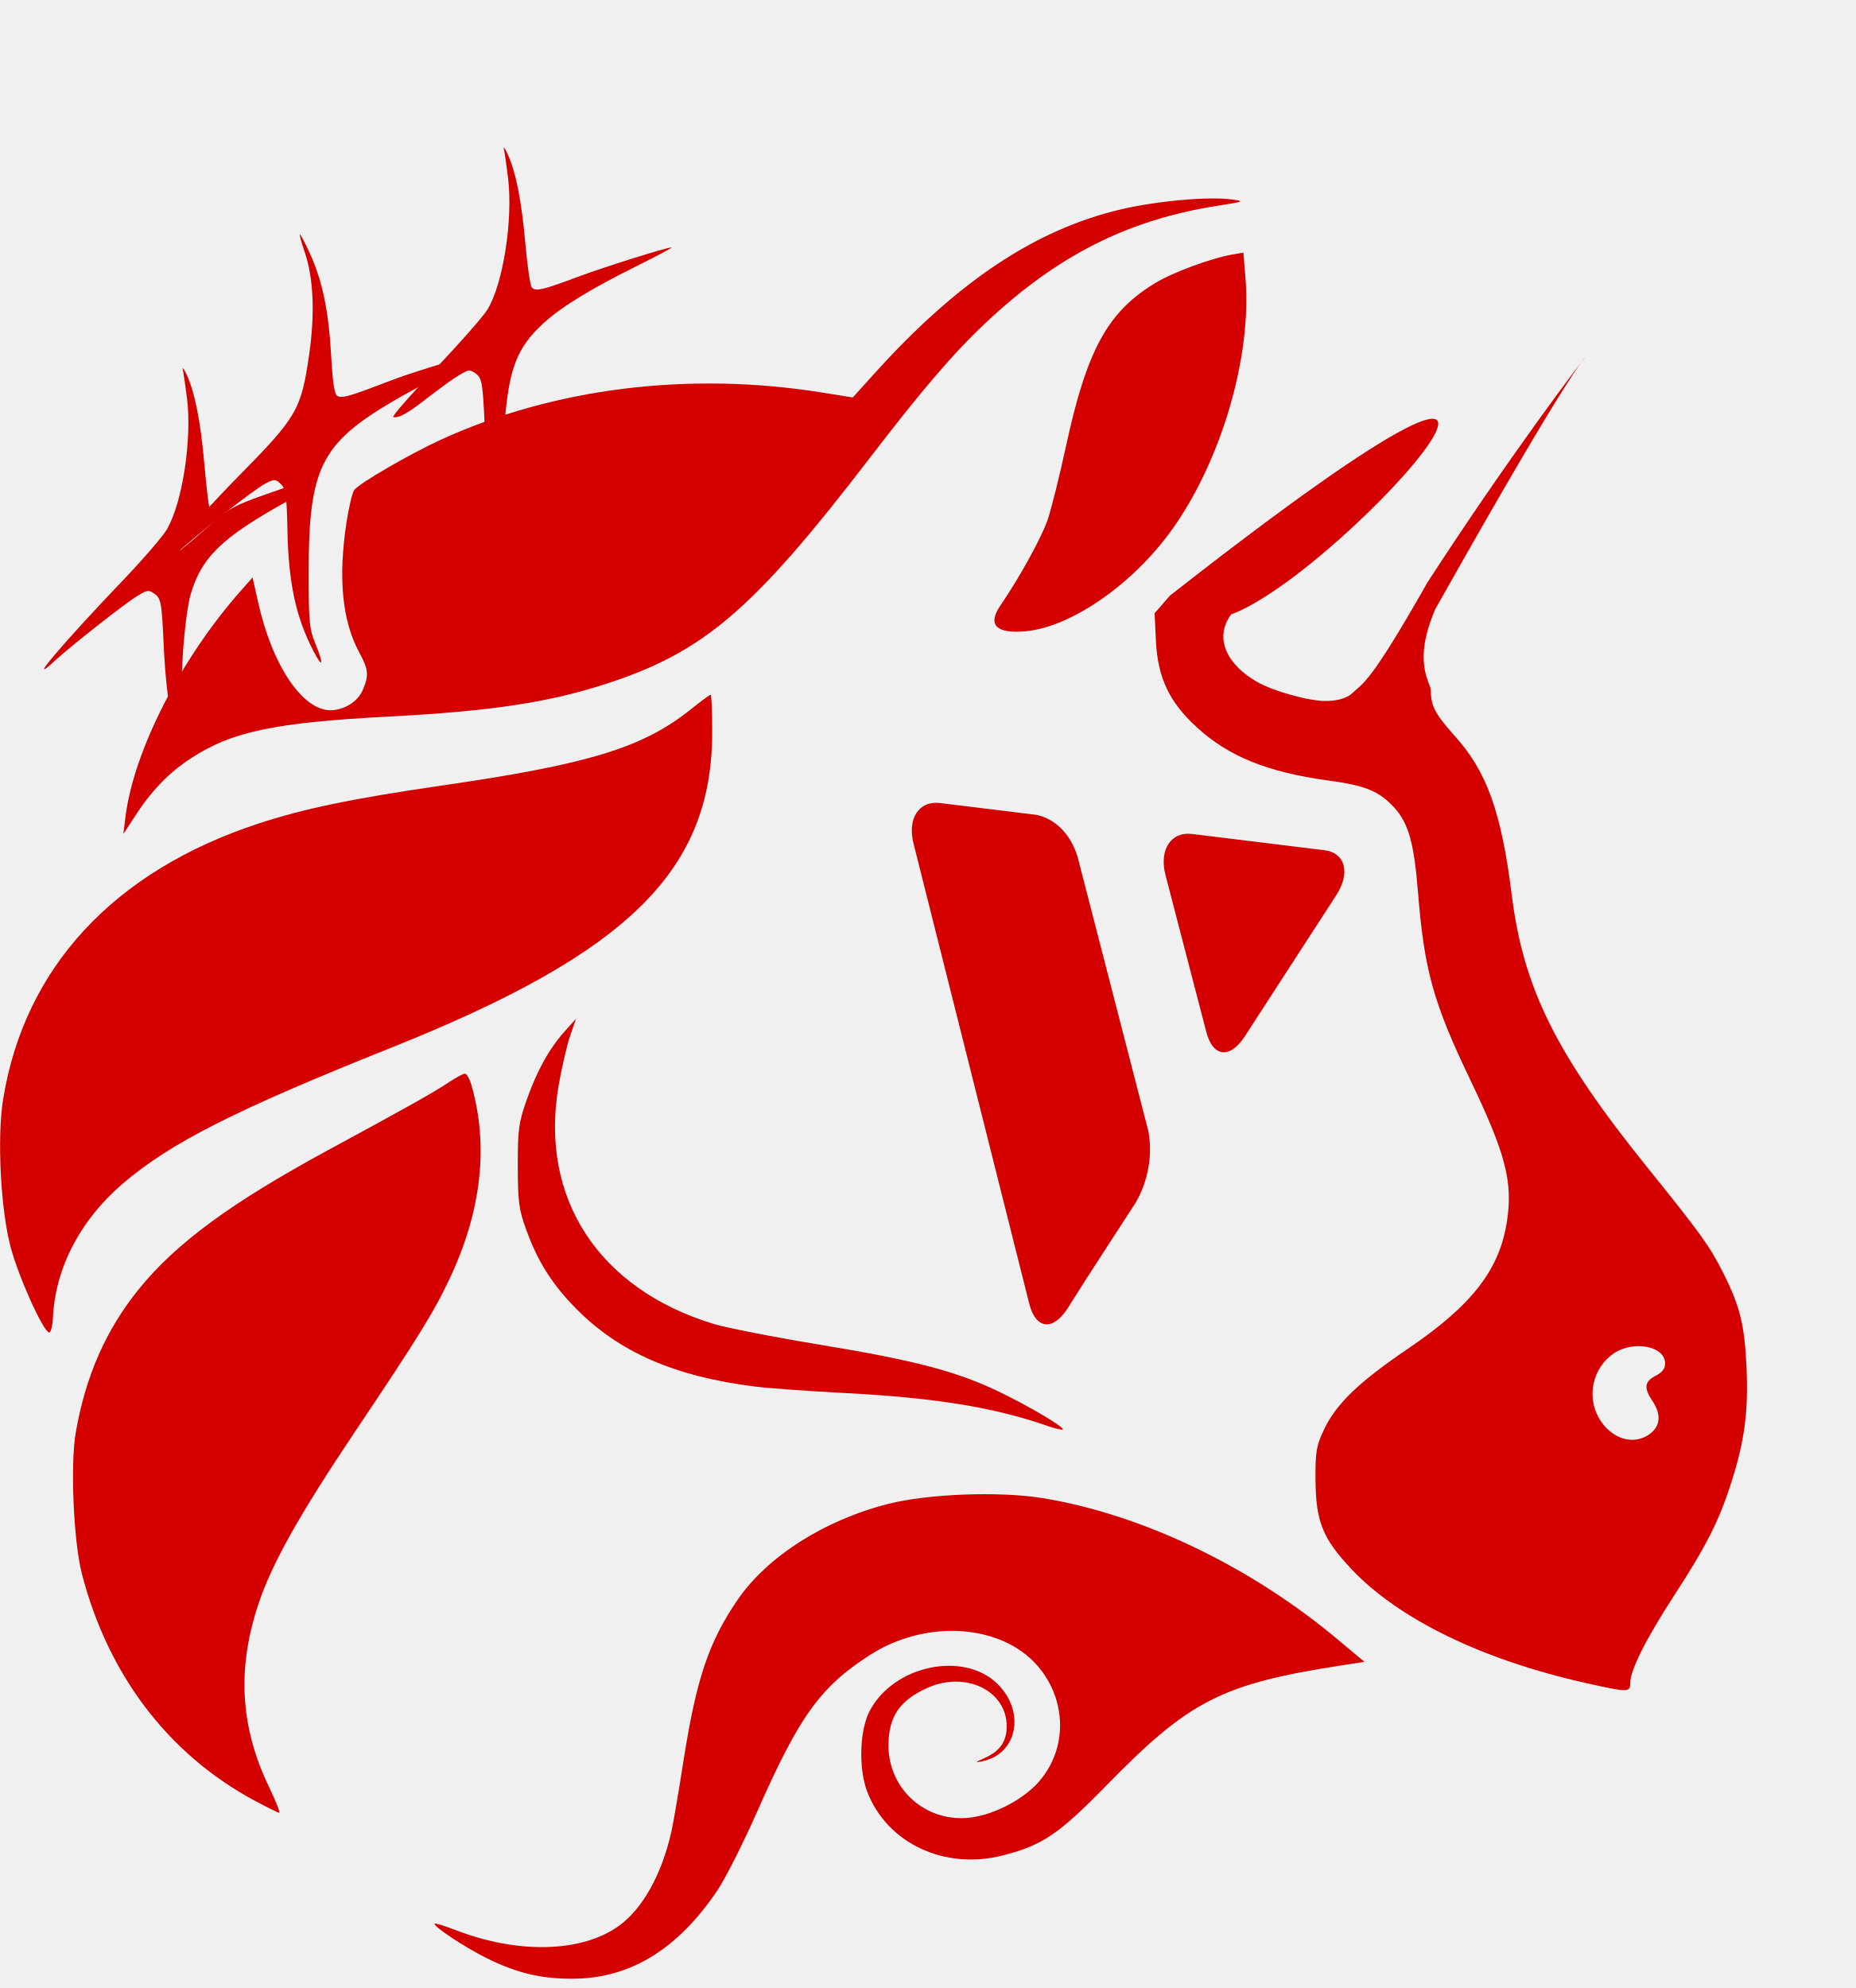
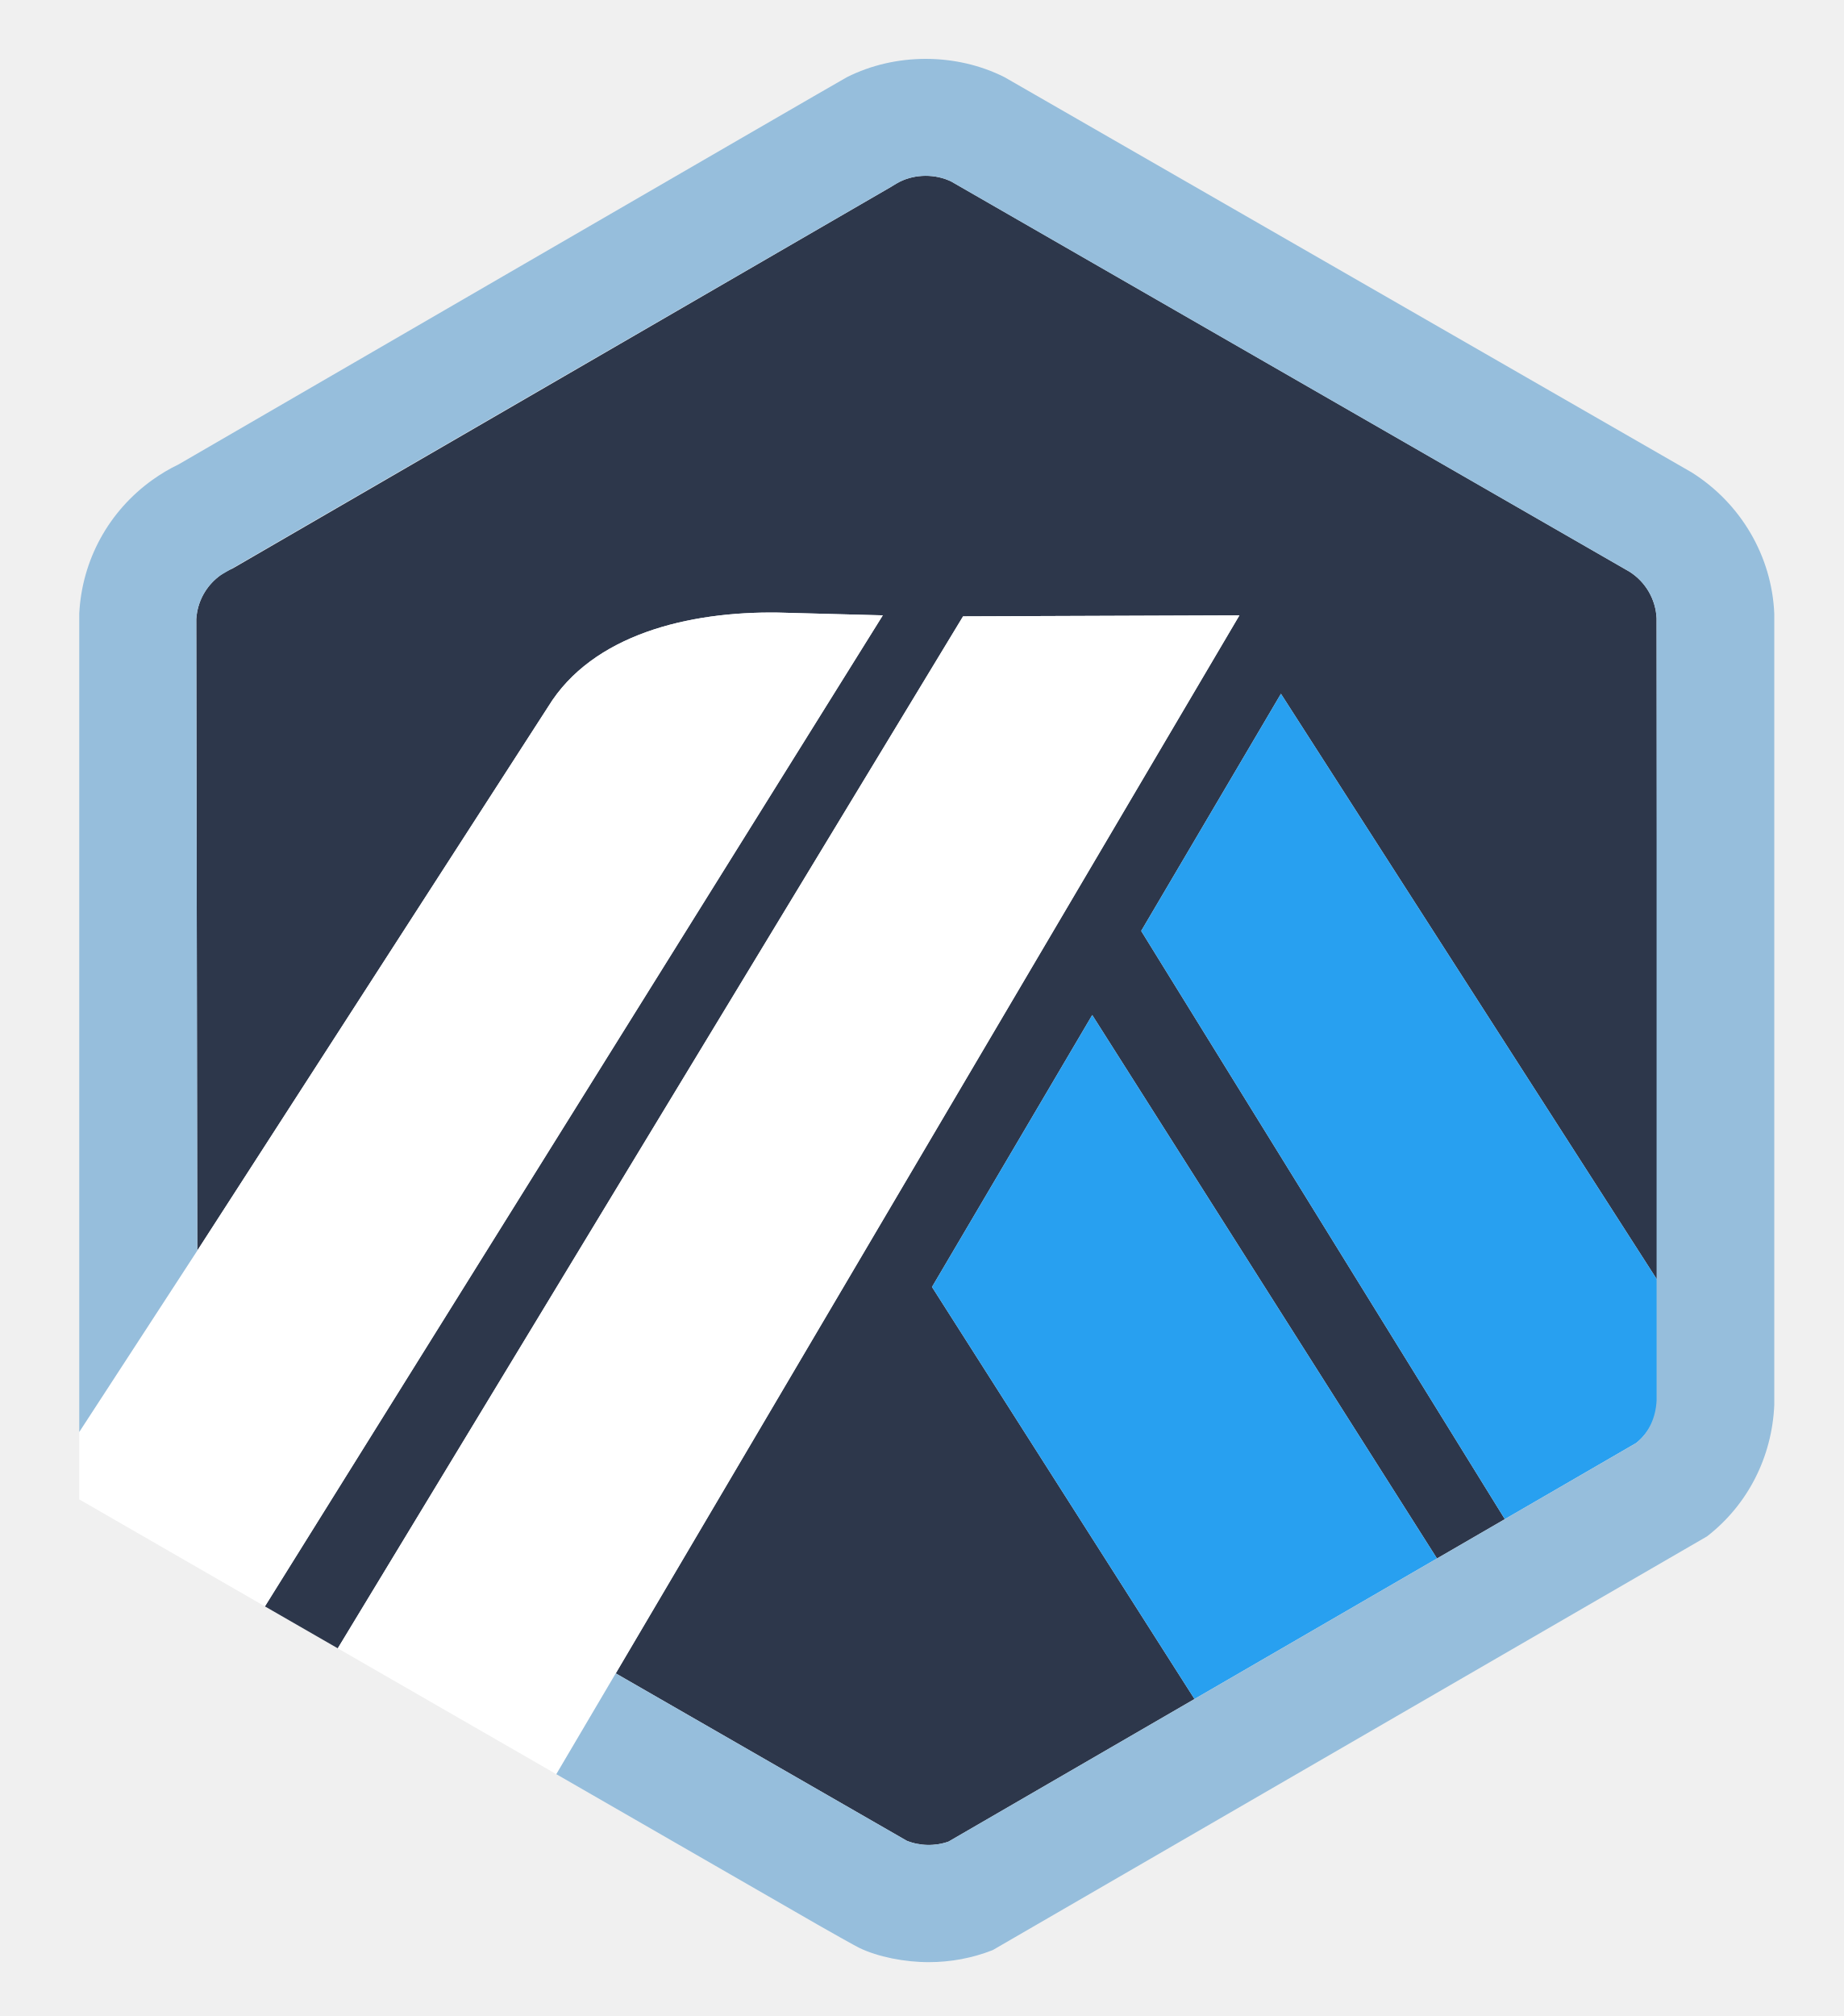
- <svg xmlns="http://www.w3.org/2000/svg" width="14" height="15" viewBox="0 0 14 15" fill="none" version="1.1" id="svg22">
-   <defs id="defs26" />
-   <g style="mix-blend-mode:darken;fill:#d40000;fill-opacity:1" id="g20" transform="matrix(-1,0,0,1,13.34776,0)">
-     <path d="M 4.152,1.551 C 3.964,1.522 3.956,1.519 4.045,1.506 4.214,1.48 4.615,1.515 4.891,1.58 5.535,1.732 6.121,2.122 6.747,2.815 l 0.166,0.184 0.238,-0.038 C 8.153,2.801 9.172,2.928 10.024,3.319 c 0.234,0.108 0.604,0.322 0.65,0.377 0.015,0.018 0.042,0.131 0.06,0.251 0.063,0.417 0.032,0.737 -0.097,0.976 -0.07,0.13 -0.074,0.171 -0.027,0.282 0.037,0.089 0.142,0.154 0.245,0.154 0.212,-2.9e-4 0.44,-0.341 0.545,-0.814 l 0.042,-0.188 0.083,0.094 c 0.456,0.513 0.814,1.214 0.876,1.712 l 0.016,0.13 -0.077,-0.118 C 12.211,5.972 12.078,5.833 11.908,5.722 11.602,5.521 11.279,5.452 10.422,5.407 9.648,5.367 9.21,5.301 8.776,5.16 8.037,4.921 7.665,4.602 6.787,3.458 6.397,2.949 6.157,2.668 5.917,2.442 5.372,1.927 4.837,1.657 4.152,1.551 Z" fill="#000000" id="path2" style="fill:#d40000;fill-opacity:1" />
-     <path d="m 10.849,2.686 c 0.019,-0.341 0.066,-0.565 0.159,-0.77 0.037,-0.081 0.072,-0.148 0.077,-0.148 0.005,0 -0.011,0.06 -0.036,0.133 -0.068,0.199 -0.079,0.471 -0.032,0.788 0.059,0.402 0.093,0.46 0.521,0.894 0.201,0.204 0.434,0.461 0.518,0.571 L 12.211,4.356 12.057,4.212 C 11.869,4.037 11.436,3.695 11.341,3.646 11.277,3.614 11.267,3.614 11.228,3.653 11.191,3.689 11.184,3.743 11.179,3.999 11.171,4.398 11.116,4.654 10.984,4.91 10.913,5.048 10.902,5.019 10.966,4.862 11.014,4.746 11.019,4.694 11.019,4.308 11.018,3.533 10.925,3.346 10.382,3.027 10.245,2.946 10.018,2.829 9.878,2.768 9.739,2.706 9.628,2.652 9.632,2.648 c 0.015,-0.015 0.545,0.138 0.758,0.22 0.317,0.121 0.369,0.137 0.408,0.122 0.026,-0.01 0.038,-0.085 0.051,-0.304 z" fill="#000000" id="path4" style="fill:#d40000;fill-opacity:1" />
-     <path d="M 4.517,4.013 C 4.136,3.491 3.899,2.69 3.951,2.091 L 3.966,1.906 4.053,1.921 C 4.217,1.951 4.498,2.055 4.63,2.135 4.991,2.353 5.148,2.64 5.307,3.378 5.354,3.594 5.415,3.839 5.443,3.922 5.488,4.055 5.66,4.366 5.799,4.568 5.899,4.714 5.833,4.783 5.611,4.763 5.272,4.733 4.813,4.418 4.517,4.013 Z" fill="#000000" id="path6" style="fill:#d40000;fill-opacity:1" />
-     <path d="M 10.386,7.901 C 8.602,7.187 7.974,6.567 7.974,5.522 c 0,-0.154 0.005,-0.28 0.012,-0.28 0.006,0 0.076,0.051 0.153,0.113 0.362,0.288 0.767,0.412 1.888,0.574 0.66,0.096 1.031,0.173 1.374,0.286 1.089,0.359 1.763,1.087 1.923,2.079 0.047,0.288 0.019,0.829 -0.056,1.114 -0.06,0.225 -0.242,0.631 -0.29,0.646 -0.013,0.004 -0.026,-0.047 -0.03,-0.116 C 12.93,9.566 12.74,9.203 12.422,8.931 12.06,8.622 11.575,8.376 10.386,7.901 Z" fill="#000000" id="path8" style="fill:#d40000;fill-opacity:1" />
-     <path d="M 9.134,8.197 C 9.111,8.065 9.073,7.896 9.048,7.822 L 9.002,7.687 9.087,7.782 C 9.204,7.912 9.296,8.079 9.375,8.302 9.434,8.472 9.441,8.522 9.441,8.798 9.44,9.069 9.433,9.126 9.377,9.279 9.29,9.52 9.182,9.69 9.001,9.874 8.675,10.204 8.256,10.386 7.651,10.462 7.546,10.475 7.24,10.497 6.971,10.511 6.292,10.546 5.845,10.619 5.444,10.759 5.386,10.779 5.335,10.791 5.329,10.786 5.313,10.77 5.587,10.608 5.812,10.5 6.13,10.347 6.447,10.264 7.157,10.147 7.508,10.089 7.87,10.018 7.962,9.99 8.83,9.726 9.277,9.043 9.134,8.197 Z" fill="#000000" id="path10" style="fill:#d40000;fill-opacity:1" />
-     <path d="M 9.952,9.641 C 9.715,9.135 9.66,8.646 9.79,8.19 9.804,8.141 9.826,8.101 9.84,8.101 c 0.013,0 0.069,0.03 0.124,0.067 0.109,0.073 0.328,0.196 0.912,0.512 0.728,0.395 1.144,0.7 1.426,1.049 0.247,0.306 0.4,0.654 0.474,1.079 0.042,0.24 0.017,0.819 -0.045,1.062 -0.196,0.764 -0.651,1.364 -1.3,1.714 -0.095,0.051 -0.18,0.093 -0.19,0.094 -0.009,2e-4 0.025,-0.087 0.077,-0.195 0.218,-0.454 0.243,-0.895 0.078,-1.386 C 11.295,11.796 11.089,11.429 10.673,10.808 10.189,10.087 10.071,9.895 9.952,9.641 Z" fill="#000000" id="path12" style="fill:#d40000;fill-opacity:1" />
-     <path d="m 3.25,12.374 c 0.662,-0.556 1.486,-0.95 2.236,-1.071 0.323,-0.052 0.862,-0.032 1.162,0.045 0.48,0.122 0.909,0.396 1.133,0.721 0.218,0.318 0.312,0.596 0.409,1.213 0.038,0.244 0.08,0.488 0.093,0.543 0.073,0.32 0.216,0.576 0.392,0.704 0.28,0.204 0.763,0.217 1.238,0.033 0.081,-0.031 0.151,-0.053 0.155,-0.048 0.017,0.017 -0.222,0.176 -0.391,0.26 C 9.451,14.886 9.271,14.93 9.031,14.93 8.596,14.93 8.235,14.71 7.934,14.262 7.874,14.173 7.741,13.909 7.637,13.674 7.319,12.953 7.162,12.733 6.793,12.493 6.471,12.283 6.056,12.246 5.744,12.398 c -0.41,0.2 -0.524,0.72 -0.231,1.05 0.117,0.131 0.334,0.244 0.512,0.266 0.333,0.041 0.619,-0.21 0.619,-0.544 0,-0.217 -0.084,-0.341 -0.295,-0.435 -0.288,-0.129 -0.598,0.022 -0.597,0.291 6.4e-4,0.115 0.051,0.187 0.167,0.239 0.074,0.033 0.076,0.036 0.015,0.024 C 5.671,13.233 5.609,12.916 5.821,12.706 6.077,12.454 6.605,12.565 6.786,12.91 6.862,13.055 6.871,13.343 6.805,13.517 6.656,13.907 6.223,14.112 5.783,14 5.484,13.924 5.362,13.842 5.001,13.473 4.374,12.831 4.131,12.706 3.227,12.566 L 3.053,12.539 Z" fill="#000000" id="path14" style="fill:#d40000;fill-opacity:1" />
-     <path fill-rule="evenodd" clip-rule="evenodd" d="M 4.059,4.636 C 4.191,4.818 4.087,5.018 3.861,5.146 3.735,5.217 3.475,5.289 3.346,5.289 3.199,5.289 3.148,5.233 3.148,5.233 3.063,5.153 3.015,5.167 2.578,4.396 1.972,3.46 1.41,2.72 1.396,2.707 1.364,2.677 1.419,2.642 2.517,4.594 2.694,5.001 2.552,5.15 2.552,5.208 2.552,5.326 2.519,5.388 2.373,5.551 2.129,5.821 2.02,6.125 1.941,6.754 1.853,7.459 1.605,7.957 0.917,8.81 0.515,9.309 0.449,9.4 0.347,9.602 0.219,9.855 0.184,9.997 0.17,10.316 c -0.015,0.338 0.014,0.557 0.118,0.88 0.091,0.283 0.186,0.47 0.429,0.844 0.21,0.323 0.33,0.562 0.33,0.656 0,0.075 0.014,0.075 0.339,0.002 0.777,-0.174 1.408,-0.481 1.763,-0.857 0.22,-0.233 0.271,-0.361 0.273,-0.68 C 3.423,10.953 3.416,10.909 3.359,10.789 3.267,10.594 3.099,10.431 2.728,10.179 2.243,9.85 2.035,9.584 1.978,9.219 1.931,8.919 1.986,8.708 2.254,8.148 2.532,7.569 2.601,7.322 2.648,6.739 2.678,6.362 2.719,6.213 2.828,6.093 2.942,5.969 3.044,5.927 3.326,5.889 3.785,5.826 4.077,5.708 4.317,5.488 4.525,5.298 4.612,5.114 4.626,4.837 L 4.636,4.627 4.519,4.493 C 0.788,1.57 3.195,4.318 4.059,4.636 Z M 1.284,10.699 C 1.379,10.531 1.328,10.316 1.169,10.21 1.018,10.111 0.784,10.158 0.784,10.287 c 0,0.04 0.022,0.068 0.072,0.094 0.084,0.043 0.09,0.091 0.024,0.189 -0.067,0.1 -0.061,0.187 0.015,0.246 0.123,0.096 0.297,0.043 0.389,-0.117 z" fill="#000000" id="path16" style="fill:#d40000;fill-opacity:1" />
+ <svg xmlns="http://www.w3.org/2000/svg" version="1.1" viewBox="0 0 470.287 514.251" enable-background="new 0 0 470.287 514.251" xml:space="preserve">
+   <g id="Background">
+ </g>
+   <g id="Logos_and_symbols">
+     <g id="SYMBOL_VER_3">
+ 	</g>
+     <g id="SYMBOL_VER_3_3_">
+ 	</g>
+     <g id="SYMBOL_VER_4">
+ 	</g>
+     <g id="SYMBOL_VER_4_1_">
+       <g id="SYMBOL_VER_4_3_">
+ 		</g>
+     </g>
+     <g id="SYMBOL_VER_5_1_">
+ 	</g>
+     <g id="off_2_1_">
+ 	</g>
+     <g id="VER_3_1_">
+       <g id="SYMBOL_VER_2_1_">
+ 		</g>
+     </g>
+     <g id="VER_3">
+       <g id="SYMBOL_VER_2">
+ 		</g>
+     </g>
+     <g id="off_2">
+ 	</g>
+     <g id="SYMBOL_VER_5">
+ 	</g>
+     <g id="SYMBOL_VER_1">
+ 	</g>
+     <g id="SYMBOL_VER_1_1_">
+ 	</g>
+     <g id="SYMBOL_VER_1-1_3_">
+ 	</g>
+     <g id="SYMBOL_VER_1-1_2_">
+ 	</g>
+     <g id="SYMBOL_VER_1-1">
+ 	</g>
+     <g id="SYMBOL_VER_1-1_1_">
+       <g id="_x31_-3">
+ 		</g>
+       <g id="Symbol_-_Original_14_">
+         <path fill="#2D374B" d="M291.134,237.469l35.654-60.5l96.103,149.684l0.046,28.727l-0.313-197.672     c-0.228-4.832-2.794-9.252-6.887-11.859L242.715,46.324c-4.045-1.99-9.18-1.967-13.22,0.063c-0.546,0.272-1.06,0.57-1.548,0.895     l-0.604,0.379L59.399,144.983l-0.651,0.296c-0.838,0.385-1.686,0.875-2.48,1.444c-3.185,2.283-5.299,5.66-5.983,9.448     c-0.103,0.574-0.179,1.158-0.214,1.749l0.264,161.083l89.515-138.745c11.271-18.397,35.825-24.323,58.62-24.001l26.753,0.706     L67.588,409.765l18.582,10.697L245.692,157.22l70.51-0.256L157.091,426.849l66.306,38.138l7.922,4.556     c3.351,1.362,7.302,1.431,10.681,0.21l175.453-101.678l-33.544,19.438L291.134,237.469z M304.736,433.395l-66.969-105.108     l40.881-69.371l87.952,138.628L304.736,433.395z" />
+         <polygon fill="#28A0F0" points="237.768,328.286 304.736,433.395 366.601,397.543 278.648,258.915    " />
+         <path fill="#28A0F0" d="M422.937,355.379l-0.046-28.727l-96.103-149.684l-35.654,60.5l92.774,150.043l33.544-19.438     c3.29-2.673,5.281-6.594,5.49-10.825L422.937,355.379z" />
+         <path fill="#FFFFFF" d="M20.219,382.469l47.369,27.296l157.634-252.801l-26.753-0.706c-22.795-0.322-47.35,5.604-58.62,24.001     L50.334,319.004l-30.115,46.271V382.469z" />
+         <polygon fill="#FFFFFF" points="316.202,156.964 245.692,157.22 86.17,420.462 141.928,452.565 157.091,426.849    " />
+         <path fill="#96BEDC" d="M452.65,156.601c-0.59-14.746-8.574-28.245-21.08-36.104L256.28,19.692     c-12.371-6.229-27.825-6.237-40.218-0.004c-1.465,0.739-170.465,98.752-170.465,98.752c-2.339,1.122-4.592,2.458-6.711,3.975     c-11.164,8.001-17.969,20.435-18.668,34.095v208.765l30.115-46.271L50.07,157.921c0.035-0.589,0.109-1.169,0.214-1.741     c0.681-3.79,2.797-7.171,5.983-9.456c0.795-0.569,172.682-100.064,173.228-100.337c4.04-2.029,9.175-2.053,13.22-0.063     l173.022,99.523c4.093,2.607,6.659,7.027,6.887,11.859v199.542c-0.209,4.231-1.882,8.152-5.172,10.825l-33.544,19.438     l-17.308,10.031l-61.864,35.852l-62.737,36.357c-3.379,1.221-7.33,1.152-10.681-0.21l-74.228-42.693l-15.163,25.717     l66.706,38.406c2.206,1.255,4.171,2.367,5.784,3.272c2.497,1.4,4.199,2.337,4.8,2.629c4.741,2.303,11.563,3.643,17.71,3.643     c5.636,0,11.132-1.035,16.332-3.072l182.225-105.531c10.459-8.104,16.612-20.325,17.166-33.564V156.601z" />
+       </g>
+       <g id="Symbol_-_Original_13_">
+ 		</g>
+       <g id="Symbol_-_Original_6_">
+ 		</g>
+       <g id="Symbol_-_Original_4_">
+ 		</g>
+       <g id="One_color_version_-_White_3_">
+         <g id="Symbol_-_Original_15_">
+ 			</g>
+       </g>
+       <g id="One_color_version_-_White">
+         <g id="Symbol_-_Original">
+ 			</g>
+       </g>
+       <g id="Symbol_-_Monochromatic_3_">
+         <g id="_x33__7_">
+ 			</g>
+       </g>
+       <g id="Symbol_-_Monochromatic">
+         <g id="_x33__3_">
+ 			</g>
+       </g>
+       <g id="_x33__2_">
+ 		</g>
+       <g id="_x33__1_">
+ 		</g>
+       <g id="_x33_">
+ 		</g>
+       <g id="Symbol_-_Original_10_">
+ 		</g>
+       <g id="Symbol_-_Original_1_">
+ 		</g>
+       <g id="Symbol_-_Original_2_">
+ 		</g>
+       <g id="_x34__1_">
+ 		</g>
+       <g id="Symbol_-_Monochromatic_2_">
+         <g id="_x33__6_">
+ 			</g>
+       </g>
+       <g id="One_color_version_-_White_2_">
+         <g id="Symbol_-_Original_11_">
+ 			</g>
+       </g>
+       <g id="Symbol_-_Original_5_">
+         <g id="Symbol_-_Original_12_">
+ 			</g>
+       </g>
+       <g id="One_color_version_-_White_1_">
+         <g id="Symbol_-_Original_9_">
+ 			</g>
+       </g>
+     </g>
+     <g id="SYMBOL_VER_1_2_">
+       <g id="SYMBOL_VER_2_4_">
+ 		</g>
+       <g id="SYMBOL_VER_2-1-1_1_">
+ 		</g>
+       <g id="SYMBOL_VER_2-2-1_1_">
+ 		</g>
+       <g id="SYMBOL_VER_2-3-1_4_">
+ 		</g>
+       <g id="New_Symbol_1_">
+         <g id="SYMBOL_VER_2-3-1_3_">
+ 			</g>
+       </g>
+       <g id="New_Symbol">
+         <g id="SYMBOL_VER_2-3-1_1_">
+ 			</g>
+       </g>
+     </g>
+     <g id="SYMBOL_VER_2_2_">
+ 	</g>
+     <g id="SYMBOL_VER_4_2_">
+ 	</g>
+     <g id="SYMBOL_VER_3_2_">
+ 	</g>
+     <g id="SYMBOL_VER_3_1_">
+ 	</g>
+     <g id="SYMBOL_VER_1-1-1_1_">
+ 	</g>
+     <g id="SYMBOL_VER_1-1-1">
+ 	</g>
+     <g id="SYMBOL_VER_1-1-1_2_2_">
+ 	</g>
+     <g id="SYMBOL_VER_1-1-1_2">
+ 	</g>
+     <g id="SYMBOL_VER_1-1-1_2_1_">
+ 	</g>
+     <g id="Symbol_-_Original_7_">
+ 	</g>
+     <g id="Symbol_-_Original_8_">
+ 	</g>
+     <g id="SYMBOL_VER_2-1-1">
+ 	</g>
+     <g id="SYMBOL_VER_2-2-1">
+ 	</g>
+     <g id="SYMBOL_VER_2-3-1">
+ 	</g>
+     <g id="SYMBOL_VER_5-1_1_">
+ 	</g>
+     <g id="SYMBOL_VER_5-1">
+ 	</g>
+     <g id="SYMBOL_VER_5-2_1_">
+ 	</g>
+     <g id="SYMBOL_VER_5-2">
+ 	</g>
+     <g id="Symbol_-_Monochromatic_1_">
+       <g id="_x33__4_">
+ 		</g>
+     </g>
  </g>
-   <g style="fill:#d40000" transform="matrix(0.02843456,0.015408,-0.01537846,0.04329991,-0.6742119,-6.871518)" id="g916">
-     <path style="fill:#d40000;fill-opacity:1;stroke-width:0.543" class="st1" d="m 441.881,181.31 c 3.406,3.128 7.36,2.085 8.855,-2.335 l 9.213,-27.912 c 1.495,-4.421 -1.289,-6.971 -6.19,-5.679 l -30.742,8.107 c -4.845,1.278 -6.071,4.886 -2.721,8.028 z m -17.876,53.772 c 3.406,3.128 7.304,2.1 8.799,-2.32 l 2.014,-6.359 4.839,-14.68 c 1.044,-4.09 -0.024,-8.311 -2.879,-11.373 l -37.421,-34.474 c -3.305,-2.731 -7.911,-3.794 -12.485,-2.853 l -22.333,5.889 c -4.901,1.292 -6.139,4.851 -2.721,8.028 z" id="path914" />
-   </g>
-   <rect style="fill:#000000;fill-opacity:0" id="rect863" width="6.831" height="1.988" x="6.777" y="0.651" />
-   <rect style="fill:#000000;fill-opacity:0" id="rect865" width="2.982" height="1.88" x="10.319" y="0.398" />
-   <rect style="fill:#000000;fill-opacity:0;stroke-width:2.732" id="rect867" width="2.458" height="1.627" x="10.97" y="1.518" />
-   <rect style="fill:#000000;fill-opacity:0" id="rect871" width="2.024" height="3.578" x="4.572" y="2.892" />
-   <rect style="fill:#000000;fill-opacity:0" id="rect873" width="3.054" height="1.211" x="4.373" y="0.416" />
-   <path style="fill:#000000;fill-opacity:0;stroke-width:0.018" d="m 12.114,12.723 c -0.03,-0.008 -0.131,-0.033 -0.226,-0.055 -0.532,-0.125 -1.04,-0.338 -1.382,-0.582 -0.213,-0.151 -0.423,-0.374 -0.5,-0.53 -0.061,-0.125 -0.061,-0.125 -0.061,-0.387 0,-0.263 4.6e-6,-0.263 0.062,-0.389 0.081,-0.164 0.247,-0.328 0.553,-0.546 0.531,-0.377 0.712,-0.584 0.791,-0.901 C 11.441,8.977 11.4,8.785 11.094,8.123 10.827,7.546 10.773,7.353 10.713,6.769 10.667,6.325 10.633,6.207 10.512,6.079 10.398,5.96 10.316,5.927 9.991,5.874 9.526,5.798 9.233,5.669 9,5.437 8.815,5.251 8.726,5.025 8.726,4.731 8.726,4.634 8.731,4.622 8.808,4.532 8.997,4.313 9.839,3.549 11.184,2.375 c 1.181,-1.031 2.041,-1.768 2.051,-1.758 0.008,0.008 -0.442,0.549 -0.765,0.919 -0.855,0.979 -1.731,1.861 -2.767,2.786 -0.378,0.337 -0.434,0.406 -0.434,0.54 -3.034e-4,0.107 0.048,0.182 0.166,0.26 0.155,0.102 0.355,0.161 0.549,0.163 l 0.164,0.001 0.085,-0.069 c 0.088,-0.072 0.27,-0.334 0.448,-0.645 0.13,-0.227 0.995,-1.556 1.005,-1.546 0.004,0.004 -0.189,0.359 -0.429,0.787 -0.241,0.428 -0.453,0.825 -0.473,0.882 -0.047,0.136 -0.06,0.283 -0.034,0.383 0.012,0.045 0.028,0.119 0.036,0.165 0.02,0.11 0.05,0.163 0.172,0.304 0.248,0.287 0.353,0.57 0.433,1.166 0.106,0.782 0.334,1.236 1.112,2.205 0.287,0.357 0.396,0.514 0.491,0.702 0.144,0.287 0.165,0.39 0.166,0.816 5.6e-4,0.349 -0.001,0.369 -0.056,0.57 -0.104,0.383 -0.182,0.55 -0.495,1.049 -0.2,0.32 -0.297,0.508 -0.315,0.614 -0.011,0.066 -0.016,0.071 -0.069,0.07 -0.031,-8.96e-4 -0.082,-0.008 -0.111,-0.016 z m 0.287,-1.869 c 0.124,-0.052 0.151,-0.161 0.073,-0.295 -0.053,-0.091 -0.047,-0.13 0.027,-0.174 0.059,-0.035 0.082,-0.084 0.064,-0.139 -0.033,-0.105 -0.291,-0.123 -0.415,-0.028 -0.221,0.169 -0.162,0.565 0.095,0.643 0.071,0.021 0.089,0.021 0.156,-0.007 z" id="path875" />
-   <path style="fill:#000000;fill-opacity:0;stroke-width:0.018" d="m 12.114,12.723 c -0.03,-0.008 -0.131,-0.033 -0.226,-0.055 -0.532,-0.125 -1.04,-0.338 -1.382,-0.582 -0.213,-0.151 -0.423,-0.374 -0.5,-0.53 -0.061,-0.125 -0.061,-0.125 -0.061,-0.387 0,-0.263 4.6e-6,-0.263 0.062,-0.389 0.081,-0.164 0.247,-0.328 0.553,-0.546 0.531,-0.377 0.712,-0.584 0.791,-0.901 C 11.441,8.977 11.4,8.785 11.094,8.123 10.827,7.546 10.773,7.353 10.713,6.769 10.667,6.325 10.633,6.207 10.512,6.079 10.398,5.96 10.316,5.927 9.991,5.874 9.526,5.798 9.233,5.669 9,5.437 8.815,5.251 8.726,5.025 8.726,4.731 8.726,4.634 8.731,4.622 8.808,4.532 8.997,4.313 9.839,3.549 11.184,2.375 c 1.181,-1.031 2.041,-1.768 2.051,-1.758 0.008,0.008 -0.442,0.549 -0.765,0.919 -0.855,0.979 -1.731,1.861 -2.767,2.786 -0.378,0.337 -0.434,0.406 -0.434,0.54 -3.034e-4,0.107 0.048,0.182 0.166,0.26 0.155,0.102 0.355,0.161 0.549,0.163 l 0.164,0.001 0.085,-0.069 c 0.088,-0.072 0.27,-0.334 0.448,-0.645 0.13,-0.227 0.995,-1.556 1.005,-1.546 0.004,0.004 -0.189,0.359 -0.429,0.787 -0.241,0.428 -0.453,0.825 -0.473,0.882 -0.047,0.136 -0.06,0.283 -0.034,0.383 0.012,0.045 0.028,0.119 0.036,0.165 0.02,0.11 0.05,0.163 0.172,0.304 0.248,0.287 0.353,0.57 0.433,1.166 0.106,0.782 0.334,1.236 1.112,2.205 0.287,0.357 0.396,0.514 0.491,0.702 0.144,0.287 0.165,0.39 0.166,0.816 5.6e-4,0.349 -0.001,0.369 -0.056,0.57 -0.104,0.383 -0.182,0.55 -0.495,1.049 -0.2,0.32 -0.297,0.508 -0.315,0.614 -0.011,0.066 -0.016,0.071 -0.069,0.07 -0.031,-8.96e-4 -0.082,-0.008 -0.111,-0.016 z m 0.287,-1.869 c 0.124,-0.052 0.151,-0.161 0.073,-0.295 -0.053,-0.091 -0.047,-0.13 0.027,-0.174 0.059,-0.035 0.082,-0.084 0.064,-0.139 -0.033,-0.105 -0.291,-0.123 -0.415,-0.028 -0.221,0.169 -0.162,0.565 0.095,0.643 0.071,0.021 0.089,0.021 0.156,-0.007 z" id="path877" />
-   <path style="fill:#000000;fill-opacity:0;stroke-width:0.018" d="m 12.114,12.723 c -0.03,-0.008 -0.131,-0.033 -0.226,-0.055 -0.532,-0.125 -1.04,-0.338 -1.382,-0.582 -0.213,-0.151 -0.423,-0.374 -0.5,-0.53 -0.061,-0.125 -0.061,-0.125 -0.061,-0.387 0,-0.263 4.6e-6,-0.263 0.062,-0.389 0.081,-0.164 0.247,-0.328 0.553,-0.546 0.531,-0.377 0.712,-0.584 0.791,-0.901 C 11.441,8.977 11.4,8.785 11.094,8.123 10.827,7.546 10.773,7.353 10.713,6.769 10.667,6.325 10.633,6.207 10.512,6.079 10.398,5.96 10.316,5.927 9.991,5.874 9.526,5.798 9.233,5.669 9,5.437 8.815,5.251 8.726,5.025 8.726,4.731 8.726,4.634 8.731,4.622 8.808,4.532 8.997,4.313 9.839,3.549 11.184,2.375 c 1.181,-1.031 2.041,-1.768 2.051,-1.758 0.008,0.008 -0.442,0.549 -0.765,0.919 -0.855,0.979 -1.731,1.861 -2.767,2.786 -0.378,0.337 -0.434,0.406 -0.434,0.54 -3.034e-4,0.107 0.048,0.182 0.166,0.26 0.155,0.102 0.355,0.161 0.549,0.163 l 0.164,0.001 0.085,-0.069 c 0.088,-0.072 0.27,-0.334 0.448,-0.645 0.13,-0.227 0.995,-1.556 1.005,-1.546 0.004,0.004 -0.189,0.359 -0.429,0.787 -0.241,0.428 -0.453,0.825 -0.473,0.882 -0.047,0.136 -0.06,0.283 -0.034,0.383 0.012,0.045 0.028,0.119 0.036,0.165 0.02,0.11 0.05,0.163 0.172,0.304 0.248,0.287 0.353,0.57 0.433,1.166 0.106,0.782 0.334,1.236 1.112,2.205 0.287,0.357 0.396,0.514 0.491,0.702 0.144,0.287 0.165,0.39 0.166,0.816 5.6e-4,0.349 -0.001,0.369 -0.056,0.57 -0.104,0.383 -0.182,0.55 -0.495,1.049 -0.2,0.32 -0.297,0.508 -0.315,0.614 -0.011,0.066 -0.016,0.071 -0.069,0.07 -0.031,-8.96e-4 -0.082,-0.008 -0.111,-0.016 z m 0.287,-1.869 c 0.124,-0.052 0.151,-0.161 0.073,-0.295 -0.053,-0.091 -0.047,-0.13 0.027,-0.174 0.059,-0.035 0.082,-0.084 0.064,-0.139 -0.033,-0.105 -0.291,-0.123 -0.415,-0.028 -0.221,0.169 -0.162,0.565 0.095,0.643 0.071,0.021 0.089,0.021 0.156,-0.007 z" id="path879" />
-   <path style="fill:#000000;fill-opacity:0;stroke-width:0.018" d="m 12.114,12.723 c -0.03,-0.008 -0.131,-0.033 -0.226,-0.055 -0.532,-0.125 -1.04,-0.338 -1.382,-0.582 -0.213,-0.151 -0.423,-0.374 -0.5,-0.53 -0.061,-0.125 -0.061,-0.125 -0.061,-0.387 0,-0.263 4.6e-6,-0.263 0.062,-0.389 0.081,-0.164 0.247,-0.328 0.553,-0.546 0.531,-0.377 0.712,-0.584 0.791,-0.901 C 11.441,8.977 11.4,8.785 11.094,8.123 10.827,7.546 10.773,7.353 10.713,6.769 10.667,6.325 10.633,6.207 10.512,6.079 10.398,5.96 10.316,5.927 9.991,5.874 9.526,5.798 9.233,5.669 9,5.437 8.815,5.251 8.726,5.025 8.726,4.731 8.726,4.634 8.731,4.622 8.808,4.532 8.997,4.313 9.839,3.549 11.184,2.375 c 1.181,-1.031 2.041,-1.768 2.051,-1.758 0.008,0.008 -0.442,0.549 -0.765,0.919 -0.855,0.979 -1.731,1.861 -2.767,2.786 -0.378,0.337 -0.434,0.406 -0.434,0.54 -3.034e-4,0.107 0.048,0.182 0.166,0.26 0.155,0.102 0.355,0.161 0.549,0.163 l 0.164,0.001 0.085,-0.069 c 0.088,-0.072 0.27,-0.334 0.448,-0.645 0.13,-0.227 0.995,-1.556 1.005,-1.546 0.004,0.004 -0.189,0.359 -0.429,0.787 -0.241,0.428 -0.453,0.825 -0.473,0.882 -0.047,0.136 -0.06,0.283 -0.034,0.383 0.012,0.045 0.028,0.119 0.036,0.165 0.02,0.11 0.05,0.163 0.172,0.304 0.248,0.287 0.353,0.57 0.433,1.166 0.106,0.782 0.334,1.236 1.112,2.205 0.287,0.357 0.396,0.514 0.491,0.702 0.144,0.287 0.165,0.39 0.166,0.816 5.6e-4,0.349 -0.001,0.369 -0.056,0.57 -0.104,0.383 -0.182,0.55 -0.495,1.049 -0.2,0.32 -0.297,0.508 -0.315,0.614 -0.011,0.066 -0.016,0.071 -0.069,0.07 -0.031,-8.96e-4 -0.082,-0.008 -0.111,-0.016 z m 0.287,-1.869 c 0.124,-0.052 0.151,-0.161 0.073,-0.295 -0.053,-0.091 -0.047,-0.13 0.027,-0.174 0.059,-0.035 0.082,-0.084 0.064,-0.139 -0.033,-0.105 -0.291,-0.123 -0.415,-0.028 -0.221,0.169 -0.162,0.565 0.095,0.643 0.071,0.021 0.089,0.021 0.156,-0.007 z" id="path881" />
-   <path style="fill:#000000;fill-opacity:0;stroke-width:0.018" d="m 12.114,12.723 c -0.03,-0.008 -0.131,-0.033 -0.226,-0.055 -0.532,-0.125 -1.04,-0.338 -1.382,-0.582 -0.213,-0.151 -0.423,-0.374 -0.5,-0.53 -0.061,-0.125 -0.061,-0.125 -0.061,-0.387 0,-0.263 4.6e-6,-0.263 0.062,-0.389 0.081,-0.164 0.247,-0.328 0.553,-0.546 0.531,-0.377 0.712,-0.584 0.791,-0.901 C 11.441,8.977 11.4,8.785 11.094,8.123 10.827,7.546 10.773,7.353 10.713,6.769 10.667,6.325 10.633,6.207 10.512,6.079 10.398,5.96 10.316,5.927 9.991,5.874 9.526,5.798 9.233,5.669 9,5.437 8.815,5.251 8.726,5.025 8.726,4.731 8.726,4.634 8.731,4.622 8.808,4.532 8.997,4.313 9.839,3.549 11.184,2.375 c 1.181,-1.031 2.041,-1.768 2.051,-1.758 0.008,0.008 -0.442,0.549 -0.765,0.919 -0.855,0.979 -1.731,1.861 -2.767,2.786 -0.378,0.337 -0.434,0.406 -0.434,0.54 -3.034e-4,0.107 0.048,0.182 0.166,0.26 0.155,0.102 0.355,0.161 0.549,0.163 l 0.164,0.001 0.085,-0.069 c 0.088,-0.072 0.27,-0.334 0.448,-0.645 0.13,-0.227 0.995,-1.556 1.005,-1.546 0.004,0.004 -0.189,0.359 -0.429,0.787 -0.241,0.428 -0.453,0.825 -0.473,0.882 -0.047,0.136 -0.06,0.283 -0.034,0.383 0.012,0.045 0.028,0.119 0.036,0.165 0.02,0.11 0.05,0.163 0.172,0.304 0.248,0.287 0.353,0.57 0.433,1.166 0.106,0.782 0.334,1.236 1.112,2.205 0.287,0.357 0.396,0.514 0.491,0.702 0.144,0.287 0.165,0.39 0.166,0.816 5.6e-4,0.349 -0.001,0.369 -0.056,0.57 -0.104,0.383 -0.182,0.55 -0.495,1.049 -0.2,0.32 -0.297,0.508 -0.315,0.614 -0.011,0.066 -0.016,0.071 -0.069,0.07 -0.031,-8.96e-4 -0.082,-0.008 -0.111,-0.016 z m 0.287,-1.869 c 0.124,-0.052 0.151,-0.161 0.073,-0.295 -0.053,-0.091 -0.047,-0.13 0.027,-0.174 0.059,-0.035 0.082,-0.084 0.064,-0.139 -0.033,-0.105 -0.291,-0.123 -0.415,-0.028 -0.221,0.169 -0.162,0.565 0.095,0.643 0.071,0.021 0.089,0.021 0.156,-0.007 z" id="path883" />
-   <path style="fill:#000000;fill-opacity:0;stroke-width:0.018" d="m 12.114,12.723 c -0.03,-0.008 -0.131,-0.033 -0.226,-0.055 -0.532,-0.125 -1.04,-0.338 -1.382,-0.582 -0.213,-0.151 -0.423,-0.374 -0.5,-0.53 -0.061,-0.125 -0.061,-0.125 -0.061,-0.387 0,-0.263 4.6e-6,-0.263 0.062,-0.389 0.081,-0.164 0.247,-0.328 0.553,-0.546 0.531,-0.377 0.712,-0.584 0.791,-0.901 C 11.441,8.977 11.4,8.785 11.094,8.123 10.827,7.546 10.773,7.353 10.713,6.769 10.667,6.325 10.633,6.207 10.512,6.079 10.398,5.96 10.316,5.927 9.991,5.874 9.526,5.798 9.233,5.669 9,5.437 8.815,5.251 8.726,5.025 8.726,4.731 8.726,4.634 8.731,4.622 8.808,4.532 8.997,4.313 9.839,3.549 11.184,2.375 c 1.181,-1.031 2.041,-1.768 2.051,-1.758 0.008,0.008 -0.442,0.549 -0.765,0.919 -0.855,0.979 -1.731,1.861 -2.767,2.786 -0.378,0.337 -0.434,0.406 -0.434,0.54 -3.034e-4,0.107 0.048,0.182 0.166,0.26 0.155,0.102 0.355,0.161 0.549,0.163 l 0.164,0.001 0.085,-0.069 c 0.088,-0.072 0.27,-0.334 0.448,-0.645 0.13,-0.227 0.995,-1.556 1.005,-1.546 0.004,0.004 -0.189,0.359 -0.429,0.787 -0.241,0.428 -0.453,0.825 -0.473,0.882 -0.047,0.136 -0.06,0.283 -0.034,0.383 0.012,0.045 0.028,0.119 0.036,0.165 0.02,0.11 0.05,0.163 0.172,0.304 0.248,0.287 0.353,0.57 0.433,1.166 0.106,0.782 0.334,1.236 1.112,2.205 0.287,0.357 0.396,0.514 0.491,0.702 0.144,0.287 0.165,0.39 0.166,0.816 5.6e-4,0.349 -0.001,0.369 -0.056,0.57 -0.104,0.383 -0.182,0.55 -0.495,1.049 -0.2,0.32 -0.297,0.508 -0.315,0.614 -0.011,0.066 -0.016,0.071 -0.069,0.07 -0.031,-8.96e-4 -0.082,-0.008 -0.111,-0.016 z m 0.287,-1.869 c 0.124,-0.052 0.151,-0.161 0.073,-0.295 -0.053,-0.091 -0.047,-0.13 0.027,-0.174 0.059,-0.035 0.082,-0.084 0.064,-0.139 -0.033,-0.105 -0.291,-0.123 -0.415,-0.028 -0.221,0.169 -0.162,0.565 0.095,0.643 0.071,0.021 0.089,0.021 0.156,-0.007 z" id="path885" />
-   <path style="fill:#000000;fill-opacity:0;stroke-width:0.018" d="m 12.114,12.723 c -0.03,-0.008 -0.131,-0.033 -0.226,-0.055 -0.532,-0.125 -1.04,-0.338 -1.382,-0.582 -0.213,-0.151 -0.423,-0.374 -0.5,-0.53 -0.061,-0.125 -0.061,-0.125 -0.061,-0.387 0,-0.263 4.6e-6,-0.263 0.062,-0.389 0.081,-0.164 0.247,-0.328 0.553,-0.546 0.531,-0.377 0.712,-0.584 0.791,-0.901 C 11.441,8.977 11.4,8.785 11.094,8.123 10.827,7.546 10.773,7.353 10.713,6.769 10.667,6.325 10.633,6.207 10.512,6.079 10.398,5.96 10.316,5.927 9.991,5.874 9.526,5.798 9.233,5.669 9,5.437 8.815,5.251 8.726,5.025 8.726,4.731 8.726,4.634 8.731,4.622 8.808,4.532 8.997,4.313 9.839,3.549 11.184,2.375 c 1.181,-1.031 2.041,-1.768 2.051,-1.758 0.008,0.008 -0.442,0.549 -0.765,0.919 -0.855,0.979 -1.731,1.861 -2.767,2.786 -0.378,0.337 -0.434,0.406 -0.434,0.54 -3.034e-4,0.107 0.048,0.182 0.166,0.26 0.155,0.102 0.355,0.161 0.549,0.163 l 0.164,0.001 0.085,-0.069 c 0.088,-0.072 0.27,-0.334 0.448,-0.645 0.13,-0.227 0.995,-1.556 1.005,-1.546 0.004,0.004 -0.189,0.359 -0.429,0.787 -0.241,0.428 -0.453,0.825 -0.473,0.882 -0.047,0.136 -0.06,0.283 -0.034,0.383 0.012,0.045 0.028,0.119 0.036,0.165 0.02,0.11 0.05,0.163 0.172,0.304 0.248,0.287 0.353,0.57 0.433,1.166 0.106,0.782 0.334,1.236 1.112,2.205 0.287,0.357 0.396,0.514 0.491,0.702 0.144,0.287 0.165,0.39 0.166,0.816 5.6e-4,0.349 -0.001,0.369 -0.056,0.57 -0.104,0.383 -0.182,0.55 -0.495,1.049 -0.2,0.32 -0.297,0.508 -0.315,0.614 -0.011,0.066 -0.016,0.071 -0.069,0.07 -0.031,-8.96e-4 -0.082,-0.008 -0.111,-0.016 z m 0.287,-1.869 c 0.124,-0.052 0.151,-0.161 0.073,-0.295 -0.053,-0.091 -0.047,-0.13 0.027,-0.174 0.059,-0.035 0.082,-0.084 0.064,-0.139 -0.033,-0.105 -0.291,-0.123 -0.415,-0.028 -0.221,0.169 -0.162,0.565 0.095,0.643 0.071,0.021 0.089,0.021 0.156,-0.007 z" id="path887" />
-   <path style="fill:#000000;fill-opacity:0;stroke-width:0.018" d="M 0.963,6.113 C 0.997,5.83 1.233,5.287 1.486,4.908 1.617,4.713 1.864,4.401 1.888,4.401 c 0.007,0 0.03,0.073 0.052,0.163 0.145,0.59 0.419,0.902 0.677,0.773 0.073,-0.037 0.139,-0.127 0.155,-0.213 0.009,-0.046 -0.004,-0.093 -0.053,-0.202 C 2.615,4.69 2.595,4.57 2.604,4.247 2.609,4.07 2.624,3.918 2.644,3.834 L 2.675,3.702 2.796,3.623 C 3.238,3.337 3.763,3.125 4.308,3.012 c 0.401,-0.083 0.517,-0.094 1.047,-0.094 0.441,5.06e-5 0.543,0.006 0.79,0.043 L 6.429,3.005 6.778,2.653 C 7.23,2.196 7.48,2.004 7.872,1.808 8.096,1.697 8.319,1.618 8.542,1.573 c 0.222,-0.045 0.634,-0.083 0.701,-0.064 0.043,0.012 0.023,0.019 -0.125,0.046 C 8.462,1.675 7.942,1.946 7.418,2.441 7.192,2.655 6.996,2.883 6.566,3.434 5.658,4.596 5.318,4.893 4.621,5.131 4.163,5.286 3.748,5.35 2.843,5.404 2.415,5.429 2.087,5.469 1.883,5.521 1.524,5.612 1.235,5.815 1.036,6.114 0.998,6.171 0.964,6.217 0.959,6.217 c -0.005,0 -0.003,-0.047 0.004,-0.104 z" id="path889" />
-   <path style="fill:#000000;fill-opacity:0;stroke-width:0.018" d="M 0.963,6.113 C 0.997,5.83 1.233,5.287 1.486,4.908 1.617,4.713 1.864,4.401 1.888,4.401 c 0.007,0 0.03,0.073 0.052,0.163 0.145,0.59 0.419,0.902 0.677,0.773 0.073,-0.037 0.139,-0.127 0.155,-0.213 0.009,-0.046 -0.004,-0.093 -0.053,-0.202 C 2.615,4.69 2.595,4.57 2.604,4.247 2.609,4.07 2.624,3.918 2.644,3.834 L 2.675,3.702 2.796,3.623 C 3.238,3.337 3.763,3.125 4.308,3.012 c 0.401,-0.083 0.517,-0.094 1.047,-0.094 0.441,5.06e-5 0.543,0.006 0.79,0.043 L 6.429,3.005 6.778,2.653 C 7.23,2.196 7.48,2.004 7.872,1.808 8.096,1.697 8.319,1.618 8.542,1.573 c 0.222,-0.045 0.634,-0.083 0.701,-0.064 0.043,0.012 0.023,0.019 -0.125,0.046 C 8.462,1.675 7.942,1.946 7.418,2.441 7.192,2.655 6.996,2.883 6.566,3.434 5.658,4.596 5.318,4.893 4.621,5.131 4.163,5.286 3.748,5.35 2.843,5.404 2.415,5.429 2.087,5.469 1.883,5.521 1.524,5.612 1.235,5.815 1.036,6.114 0.998,6.171 0.964,6.217 0.959,6.217 c -0.005,0 -0.003,-0.047 0.004,-0.104 z" id="path891" />
-   <path style="fill:#000000;fill-opacity:0;stroke-width:0.018" d="M 0.291,9.911 C 0.191,9.716 0.096,9.455 0.06,9.271 0.014,9.04 0.003,8.478 0.04,8.264 0.214,7.263 0.926,6.534 2.066,6.19 2.262,6.131 2.77,6.02 2.979,5.991 l 0.081,-0.011 -0.072,0.034 C 2.822,6.094 2.76,6.265 2.826,6.461 2.842,6.506 2.992,6.797 3.161,7.108 L 3.468,7.672 3.354,7.724 C 3.292,7.752 3.066,7.847 2.852,7.934 1.456,8.505 0.947,8.8 0.654,9.21 0.509,9.414 0.397,9.717 0.393,9.916 0.391,10.064 0.37,10.063 0.291,9.911 Z" id="path893" />
-   <path style="fill:#000000;fill-opacity:0;stroke-width:0.018" d="M 6.204,12.561 C 6.174,12.541 6.132,12.502 6.111,12.473 6.089,12.444 5.818,11.954 5.508,11.383 5.198,10.813 4.484,9.501 3.922,8.467 3.36,7.433 2.882,6.543 2.859,6.488 2.772,6.282 2.833,6.101 3.015,6.023 c 0.089,-0.038 1.628,-0.121 1.769,-0.095 0.202,0.037 0.416,0.167 0.54,0.33 0.094,0.122 1.987,3.552 2.03,3.678 0.058,0.168 0.078,0.37 0.055,0.539 -0.028,0.202 -0.048,0.255 -0.35,0.912 -0.144,0.313 -0.3,0.659 -0.348,0.768 -0.105,0.24 -0.187,0.369 -0.259,0.411 -0.07,0.042 -0.179,0.04 -0.247,-0.004 z" id="path895" />
-   <path style="fill:#000000;fill-opacity:0;stroke-width:0.018" d="M 6.204,12.561 C 6.174,12.541 6.132,12.502 6.111,12.473 6.089,12.444 5.818,11.954 5.508,11.383 5.198,10.813 4.484,9.501 3.922,8.467 3.36,7.433 2.882,6.543 2.859,6.488 2.772,6.282 2.833,6.101 3.015,6.023 c 0.089,-0.038 1.628,-0.121 1.769,-0.095 0.202,0.037 0.416,0.167 0.54,0.33 0.094,0.122 1.987,3.552 2.03,3.678 0.058,0.168 0.078,0.37 0.055,0.539 -0.028,0.202 -0.048,0.255 -0.35,0.912 -0.144,0.313 -0.3,0.659 -0.348,0.768 -0.105,0.24 -0.187,0.369 -0.259,0.411 -0.07,0.042 -0.179,0.04 -0.247,-0.004 z" id="path897" />
-   <path style="fill:#d40000;fill-opacity:1;stroke-width:0.018" d="M 1.292,5.381 C 1.268,5.304 1.246,5.097 1.235,4.868 1.221,4.545 1.215,4.512 1.162,4.478 1.121,4.45 1.113,4.451 1.04,4.494 0.953,4.545 0.543,4.867 0.419,4.981 0.176,5.205 0.476,4.85 0.937,4.369 1.081,4.218 1.225,4.051 1.257,3.998 1.375,3.802 1.45,3.319 1.411,3.004 1.399,2.911 1.385,2.815 1.38,2.79 c -0.006,-0.025 0.007,-0.009 0.028,0.036 0.062,0.133 0.106,0.356 0.134,0.676 0.015,0.166 0.031,0.309 0.037,0.319 0.006,0.009 -0.043,0.085 -0.108,0.169 -0.065,0.083 -0.118,0.157 -0.118,0.164 0,0.007 0.085,-0.063 0.188,-0.155 0.2,-0.177 0.206,-0.18 0.594,-0.314 0.207,-0.072 0.23,-0.076 0.23,-0.046 0,0.024 -0.057,0.065 -0.198,0.143 -0.493,0.273 -0.648,0.423 -0.73,0.708 -0.031,0.108 -0.065,0.44 -0.065,0.644 -1.662e-4,0.138 -0.058,0.318 -0.079,0.248 z" id="path920" />
-   <path style="fill:#d40000;fill-opacity:1;stroke-width:0.018" d="m 3.657,3.21 c -0.015,-0.33 -0.02,-0.36 -0.074,-0.396 -0.041,-0.027 -0.048,-0.025 -0.12,0.017 -0.042,0.025 -0.146,0.1 -0.231,0.166 -0.155,0.122 -0.221,0.159 -0.265,0.15 -0.013,-0.003 0.129,-0.165 0.315,-0.361 0.186,-0.196 0.365,-0.399 0.397,-0.452 0.118,-0.195 0.193,-0.678 0.154,-0.994 -0.011,-0.093 -0.025,-0.189 -0.031,-0.214 -0.006,-0.025 0.007,-0.009 0.028,0.036 0.062,0.133 0.106,0.356 0.134,0.677 0.015,0.167 0.036,0.314 0.048,0.329 0.028,0.033 0.078,0.022 0.342,-0.077 0.206,-0.077 0.677,-0.225 0.713,-0.224 0.01,3.182e-4 -0.108,0.063 -0.262,0.14 -0.355,0.176 -0.575,0.312 -0.709,0.436 -0.195,0.18 -0.256,0.339 -0.288,0.744 -0.019,0.247 -0.024,0.268 -0.059,0.278 -0.078,0.021 -0.079,0.019 -0.091,-0.256 z" id="path922" />
</svg>
